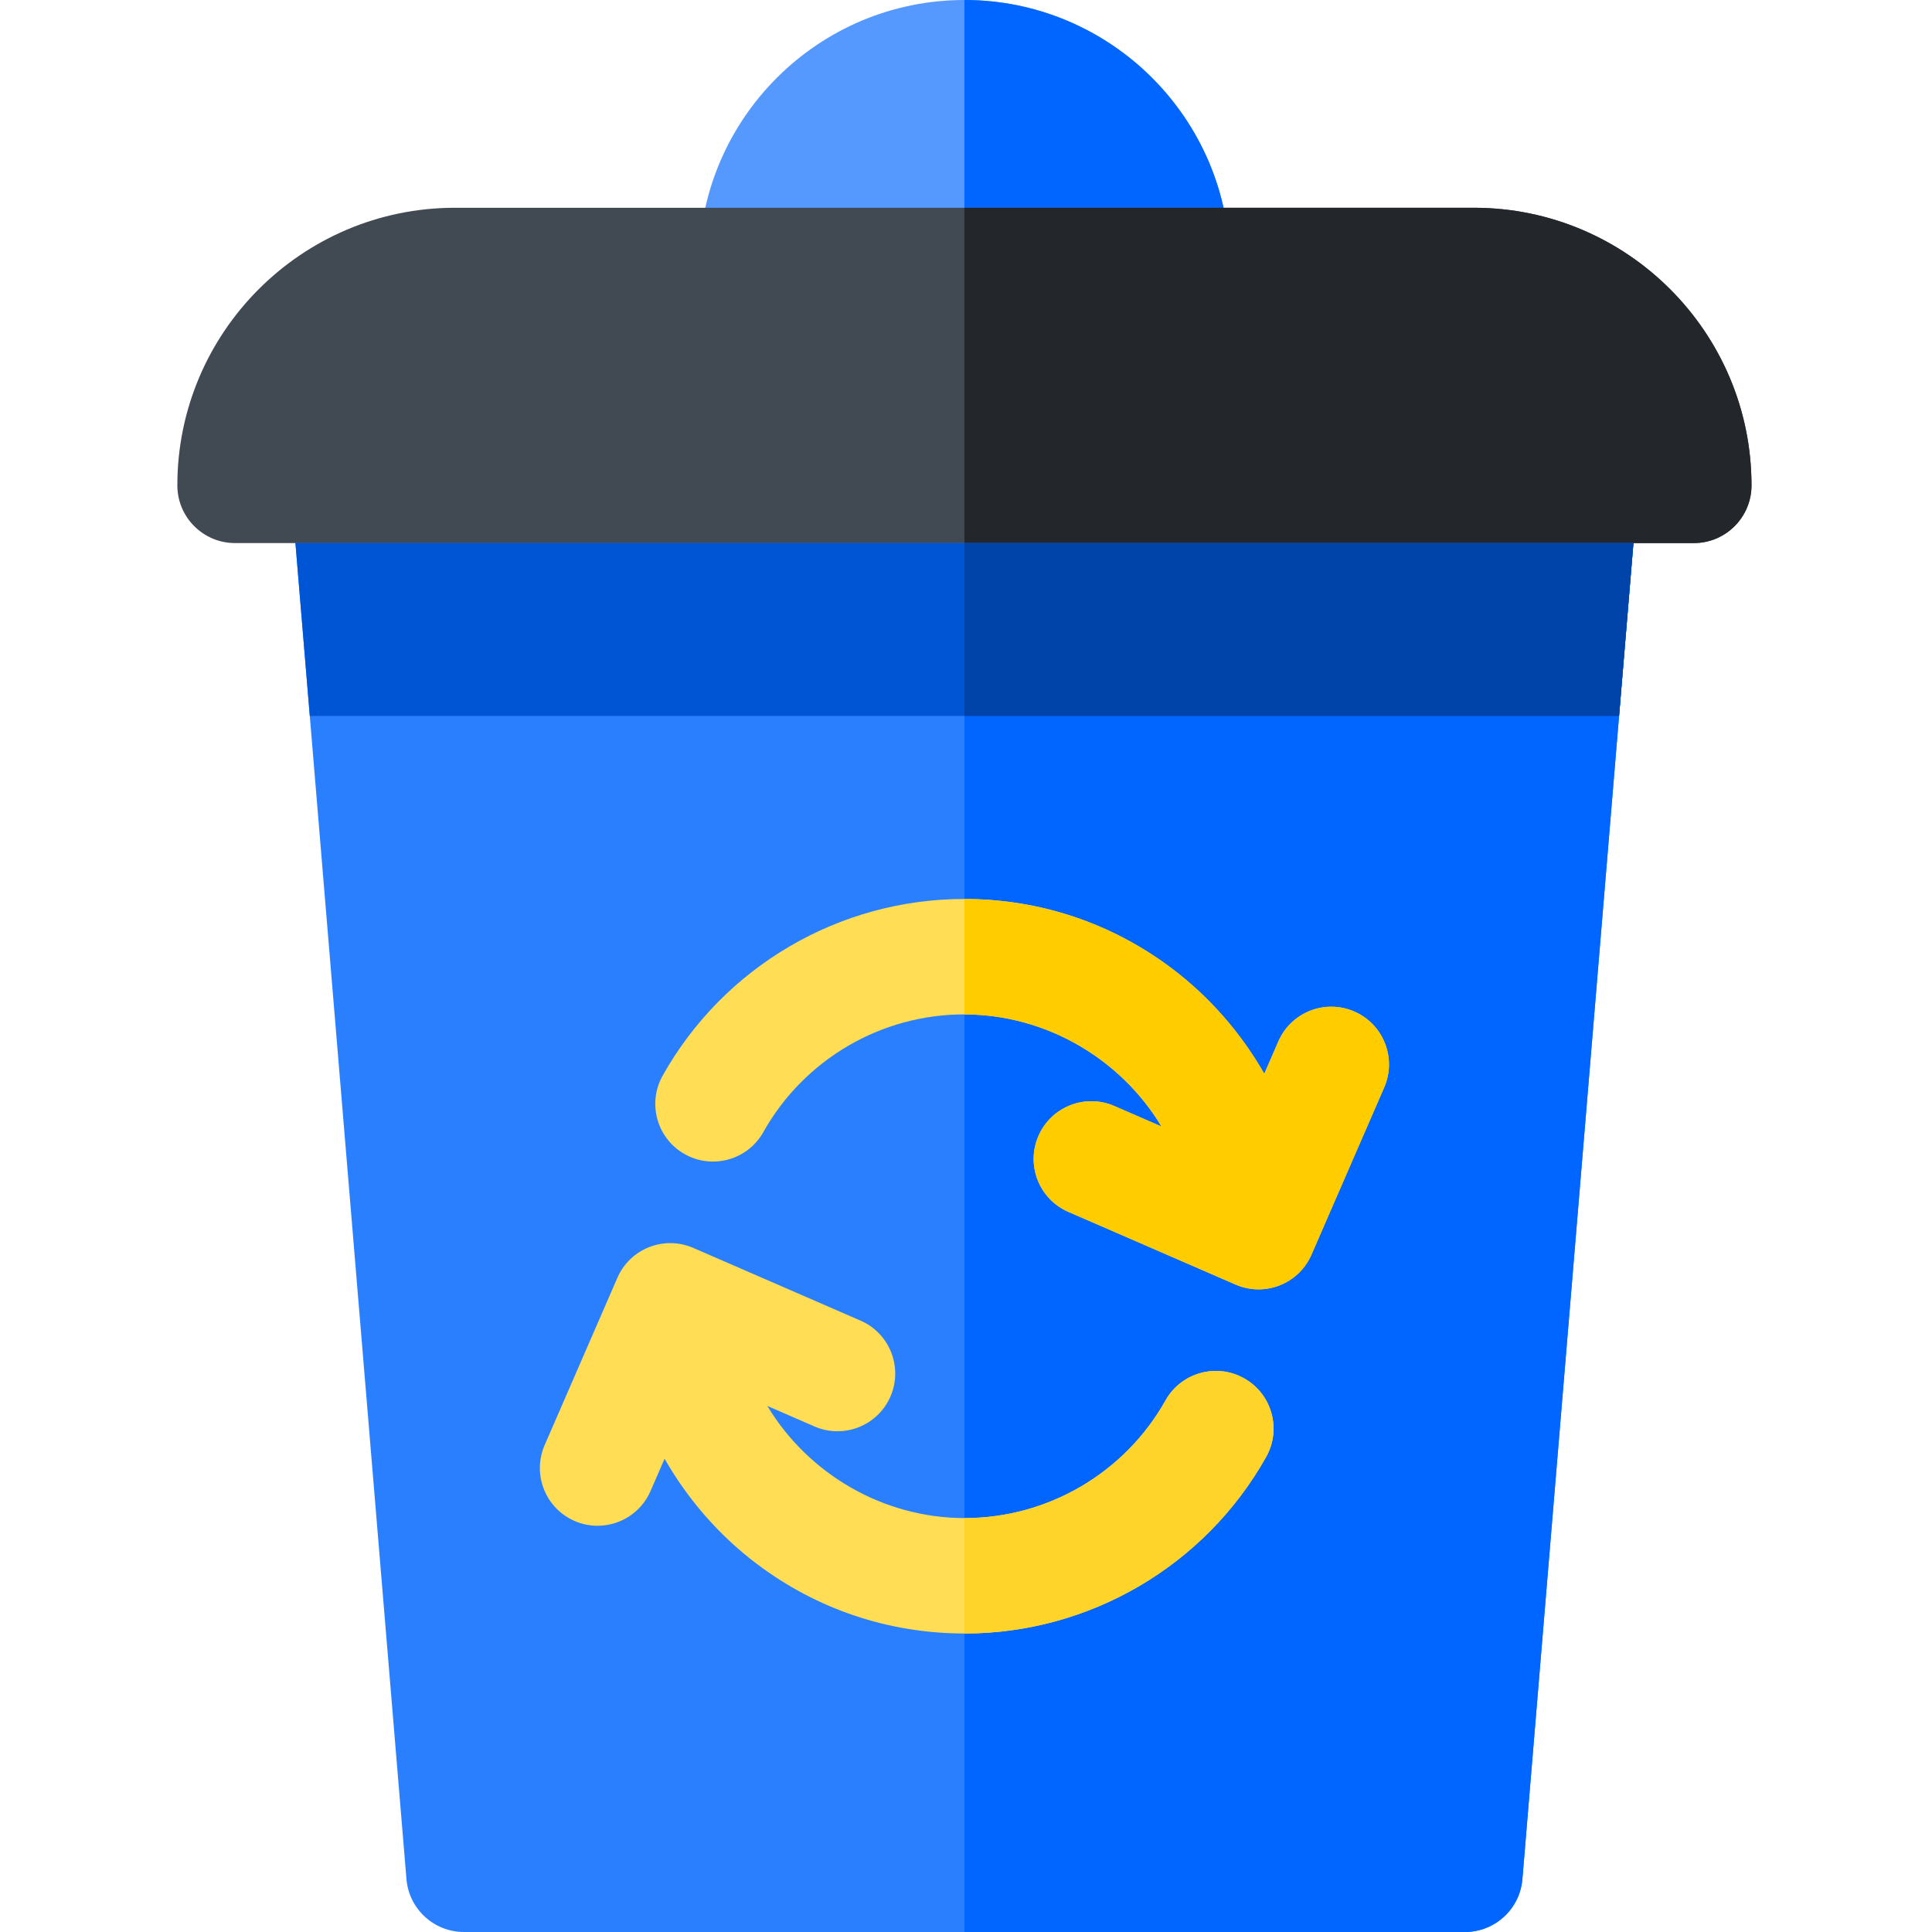
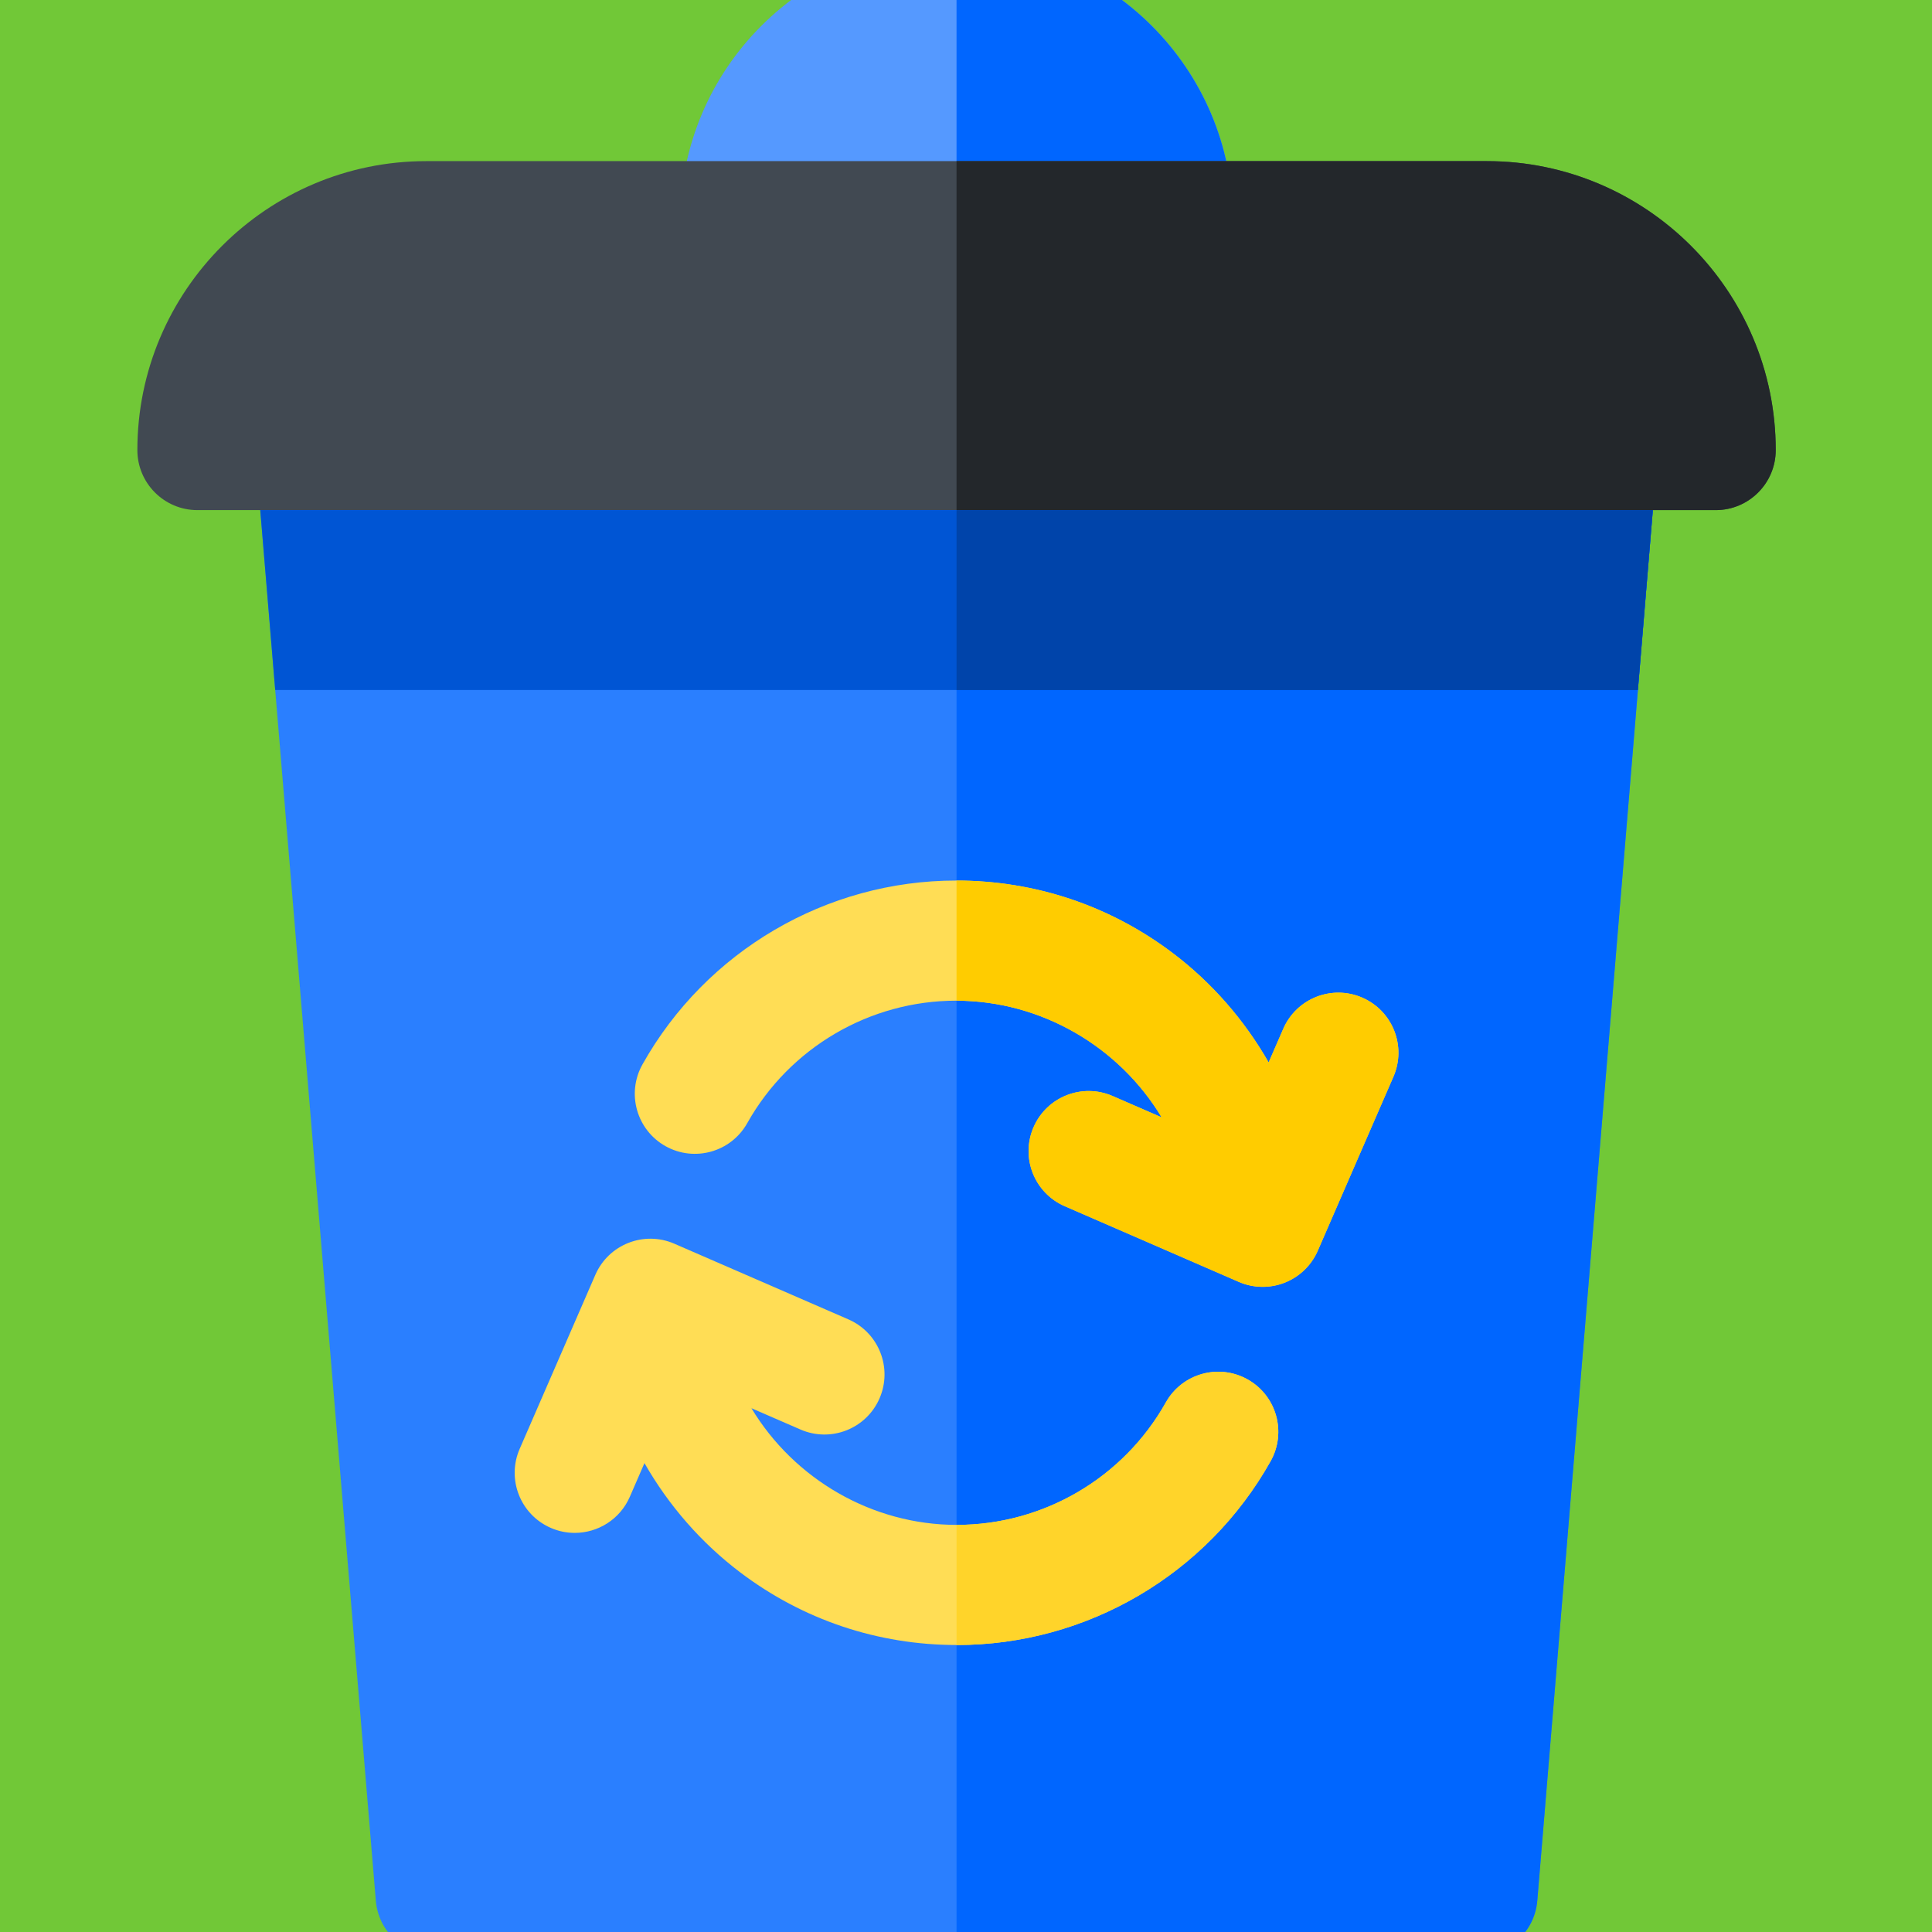
- <svg xmlns="http://www.w3.org/2000/svg" height="512pt" viewBox="-47 0 512 512" width="512pt" version="1.1" id="svg26">
-   <defs id="defs30" />
-   <path d="m341.215 512h-265.262c-7.953 0-14.582-6.098-15.238-14.027l-30.59-368.078c-.355-4.262 1.094-8.477 3.988-11.625 2.895-3.145 6.977-4.934 11.254-4.934h326.434c4.277 0 8.355 1.789 11.254 4.934 2.895 3.148 4.34 7.363 3.988 11.625l-30.59 368.078c-.656 7.93-7.285 14.027-15.238 14.027zm0 0" fill="#bdf052" id="path2" style="fill:#2a7fff" />
-   <path d="m371.801 113.336h-163.219v398.664h132.633c7.953 0 14.582-6.098 15.238-14.027l30.59-368.078c.352-4.262-1.094-8.477-3.988-11.625-2.898-3.145-6.977-4.934-11.254-4.934zm0 0" fill="#63c92f" id="path4" style="fill:#0066ff" />
-   <path d="m263.641 85.645h-110.113c-8.445 0-15.293-6.848-15.293-15.293 0-38.793 31.559-70.352 70.348-70.352 38.793 0 70.352 31.559 70.352 70.352 0 8.445-6.848 15.293-15.293 15.293zm0 0" fill="#bdf052" id="path6" style="fill:#5599ff" />
-   <path d="m208.582 0v85.645h55.059c8.445 0 15.293-6.848 15.293-15.293 0-38.793-31.559-70.352-70.352-70.352zm0 0" fill="#63c92f" id="path8" style="fill:#0066ff" />
-   <path d="m311.898 268.059c-7.746-3.367-16.758.184-20.121 7.93l-3.727 8.57c-6.137-10.75-14.43-20.285-24.336-27.789-16.004-12.121-35.098-18.531-55.223-18.531-33.066 0-63.676 17.938-79.875 46.809-4.133 7.363-1.512 16.688 5.852 20.82 7.367 4.133 16.688 1.512 20.82-5.852 10.797-19.238 31.184-31.188 53.203-31.188 21.637 0 41.473 11.695 52.32 29.711l-12.492-5.434c-7.746-3.367-16.758.184-20.121 7.93-3.371 7.746.18 16.754 7.926 20.121l44.312 19.266c1.941.848 4.02 1.27 6.098 1.27 1.898 0 3.801-.355 5.605-1.062 3.773-1.488 6.801-4.414 8.418-8.133l19.266-44.312c3.371-7.746-.18-16.754-7.926-20.125zm0 0" fill="#86c42b" id="path10" style="fill:#ffdd55" />
-   <path d="m311.898 268.059c-7.746-3.367-16.758.184-20.121 7.93l-3.727 8.57c-6.137-10.75-14.43-20.285-24.336-27.789-15.98-12.105-35.043-18.512-55.133-18.527v30.586c21.598.031 41.398 11.719 52.23 29.711l-12.492-5.434c-7.746-3.367-16.758.184-20.121 7.93-3.371 7.746.18 16.754 7.926 20.121l44.312 19.266c1.941.848 4.02 1.27 6.098 1.27 1.898 0 3.801-.355 5.605-1.062 3.773-1.488 6.801-4.414 8.418-8.133l19.266-44.312c3.371-7.746-.18-16.754-7.926-20.125zm0 0" fill="#2f911e" id="path12" style="fill:#ffcc00" />
-   <path d="m282.699 365.266c-7.367-4.133-16.688-1.512-20.824 5.852-10.793 19.238-31.18 31.188-53.203 31.188-21.633 0-41.469-11.695-52.316-29.711l12.492 5.43c7.75 3.371 16.758-.18 20.125-7.926 3.367-7.746-.184-16.754-7.926-20.121l-44.316-19.266c-7.746-3.371-16.754.18-20.121 7.926l-19.266 44.312c-3.367 7.746.18 16.754 7.926 20.121 1.984.867 4.055 1.273 6.09 1.273 5.906 0 11.531-3.438 14.035-9.199l3.723-8.57c6.137 10.75 14.43 20.285 24.336 27.789 16.004 12.121 35.098 18.531 55.223 18.531 33.07 0 63.676-17.938 79.875-46.809 4.133-7.367 1.512-16.688-5.852-20.82zm0 0" fill="#86c42b" id="path14" style="fill:#ffdd55" />
-   <path d="m282.699 365.266c-7.367-4.133-16.688-1.512-20.824 5.852-10.793 19.238-31.18 31.188-53.203 31.188-.027 0-.059 0-.09 0v30.586c.031 0 .062.004.09.004 33.07 0 63.68-17.938 79.879-46.809 4.133-7.367 1.512-16.688-5.852-20.82zm0 0" fill="#2f911e" id="path16" style="fill:#ffd42a" />
-   <path d="m401.875 143.922h-386.582c-8.445 0-15.293-6.848-15.293-15.293 0-40.566 33.004-73.57 73.57-73.57h270.027c40.566 0 73.57 33.004 73.57 73.57 0 8.445-6.848 15.293-15.293 15.293zm0 0" fill="#414952" id="path18" />
-   <path d="m343.598 55.059h-135.016v88.863h193.293c8.445 0 15.293-6.848 15.293-15.293 0-40.566-33.004-73.57-73.57-73.57zm0 0" fill="#23272b" id="path20" />
-   <path d="m35.098 189.727h346.973l3.805-45.805h-354.582zm0 0" fill="#86c42b" id="path22" style="fill:#0055d4" />
-   <path d="m208.582 189.727h173.488l3.805-45.805h-177.293zm0 0" fill="#2f911e" id="path24" style="fill:#0044aa" />
+ <svg xmlns="http://www.w3.org/2000/svg" width="100mm" height="100mm" viewBox="0 0 100 100" version="1.1" id="svg24">
+   <defs id="defs18" />
+   <g id="layer1" transform="translate(0,-197)">
+     <rect style="fill:#71c837;stroke-width:0.342" id="rect26" width="103.565" height="103.565" x="-2.272" y="194.404" />
+     <g transform="matrix(0.2032791,0,0,0.2032791,7.110186,194.1475)" id="g855">
+       <path style="fill:#2a7fff" id="path2" d="M 341.215,512 H 75.953 C 68,512 61.371,505.902 60.715,497.973 L 30.125,129.895 c -0.355,-4.262 1.094,-8.477 3.988,-11.625 2.895,-3.145 6.977,-4.934 11.254,-4.934 H 371.801 c 4.277,0 8.355,1.789 11.254,4.934 2.895,3.148 4.34,7.363 3.988,11.625 L 356.453,497.973 C 355.797,505.902 349.168,512 341.215,512 Z m 0,0" />
+       <path style="fill:#0066ff" id="path4" d="M 371.801,113.336 H 208.582 V 512 h 132.633 c 7.953,0 14.582,-6.098 15.238,-14.027 l 30.59,-368.078 c 0.352,-4.262 -1.094,-8.477 -3.988,-11.625 -2.898,-3.145 -6.977,-4.934 -11.254,-4.934 z m 0,0" />
+       <path style="fill:#5599ff" id="path6" d="M 263.641,85.645 H 153.527 c -8.445,0 -15.293,-6.848 -15.293,-15.293 C 138.234,31.559 169.793,0 208.582,0 c 38.793,0 70.352,31.559 70.352,70.352 0,8.445 -6.848,15.293 -15.293,15.293 z m 0,0" />
+       <path style="fill:#0066ff" id="path8" d="m 208.582,0 v 85.645 h 55.059 c 8.445,0 15.293,-6.848 15.293,-15.293 C 278.934,31.559 247.375,0 208.582,0 Z m 0,0" />
+       <path style="fill:#ffdd55" id="path10" d="m 311.898,268.059 c -7.746,-3.367 -16.758,0.184 -20.121,7.93 l -3.727,8.57 c -6.137,-10.75 -14.43,-20.285 -24.336,-27.789 -16.004,-12.121 -35.098,-18.531 -55.223,-18.531 -33.066,0 -63.676,17.938 -79.875,46.809 -4.133,7.363 -1.512,16.688 5.852,20.82 7.367,4.133 16.688,1.512 20.82,-5.852 10.797,-19.238 31.184,-31.188 53.203,-31.188 21.637,0 41.473,11.695 52.32,29.711 l -12.492,-5.434 c -7.746,-3.367 -16.758,0.184 -20.121,7.93 -3.371,7.746 0.18,16.754 7.926,20.121 l 44.312,19.266 c 1.941,0.848 4.02,1.27 6.098,1.27 1.898,0 3.801,-0.355 5.605,-1.062 3.773,-1.488 6.801,-4.414 8.418,-8.133 l 19.266,-44.312 c 3.371,-7.746 -0.18,-16.754 -7.926,-20.125 z m 0,0" />
+       <path style="fill:#ffcc00" id="path12" d="m 311.898,268.059 c -7.746,-3.367 -16.758,0.184 -20.121,7.93 l -3.727,8.57 c -6.137,-10.75 -14.43,-20.285 -24.336,-27.789 -15.98,-12.105 -35.043,-18.512 -55.133,-18.527 v 30.586 c 21.598,0.031 41.398,11.719 52.23,29.711 l -12.492,-5.434 c -7.746,-3.367 -16.758,0.184 -20.121,7.93 -3.371,7.746 0.18,16.754 7.926,20.121 l 44.312,19.266 c 1.941,0.848 4.02,1.27 6.098,1.27 1.898,0 3.801,-0.355 5.605,-1.062 3.773,-1.488 6.801,-4.414 8.418,-8.133 l 19.266,-44.312 c 3.371,-7.746 -0.18,-16.754 -7.926,-20.125 z m 0,0" />
+       <path style="fill:#ffdd55" id="path14" d="m 282.699,365.266 c -7.367,-4.133 -16.688,-1.512 -20.824,5.852 -10.793,19.238 -31.18,31.188 -53.203,31.188 -21.633,0 -41.469,-11.695 -52.316,-29.711 l 12.492,5.43 c 7.75,3.371 16.758,-0.18 20.125,-7.926 3.367,-7.746 -0.184,-16.754 -7.926,-20.121 l -44.316,-19.266 c -7.746,-3.371 -16.754,0.18 -20.121,7.926 l -19.266,44.312 c -3.367,7.746 0.18,16.754 7.926,20.121 1.984,0.867 4.055,1.273 6.09,1.273 5.906,0 11.531,-3.438 14.035,-9.199 l 3.723,-8.57 c 6.137,10.75 14.43,20.285 24.336,27.789 16.004,12.121 35.098,18.531 55.223,18.531 33.07,0 63.676,-17.938 79.875,-46.809 4.133,-7.367 1.512,-16.688 -5.852,-20.82 z m 0,0" />
+       <path style="fill:#ffd42a" id="path16" d="m 282.699,365.266 c -7.367,-4.133 -16.688,-1.512 -20.824,5.852 -10.793,19.238 -31.18,31.188 -53.203,31.188 -0.027,0 -0.059,0 -0.09,0 v 30.586 c 0.031,0 0.062,0.004 0.09,0.004 33.07,0 63.68,-17.938 79.879,-46.809 4.133,-7.367 1.512,-16.688 -5.852,-20.82 z m 0,0" />
+       <path style="fill:#414952" id="path18" d="M 401.875,143.922 H 15.293 C 6.848,143.922 0,137.074 0,128.629 0,88.062 33.004,55.059 73.57,55.059 H 343.598 c 40.566,0 73.57,33.004 73.57,73.57 0,8.445 -6.848,15.293 -15.293,15.293 z m 0,0" />
+       <path style="fill:#23272b" id="path20" d="M 343.598,55.059 H 208.582 V 143.922 H 401.875 c 8.445,0 15.293,-6.848 15.293,-15.293 0,-40.566 -33.004,-73.57 -73.57,-73.57 z m 0,0" />
+       <path style="fill:#0055d4" id="path22" d="M 35.098,189.727 H 382.07 L 385.875,143.922 H 31.293 Z m 0,0" />
+       <path style="fill:#0044aa" id="path24" d="M 208.582,189.727 H 382.07 L 385.875,143.922 H 208.582 Z m 0,0" />
+     </g>
+   </g>
</svg>
